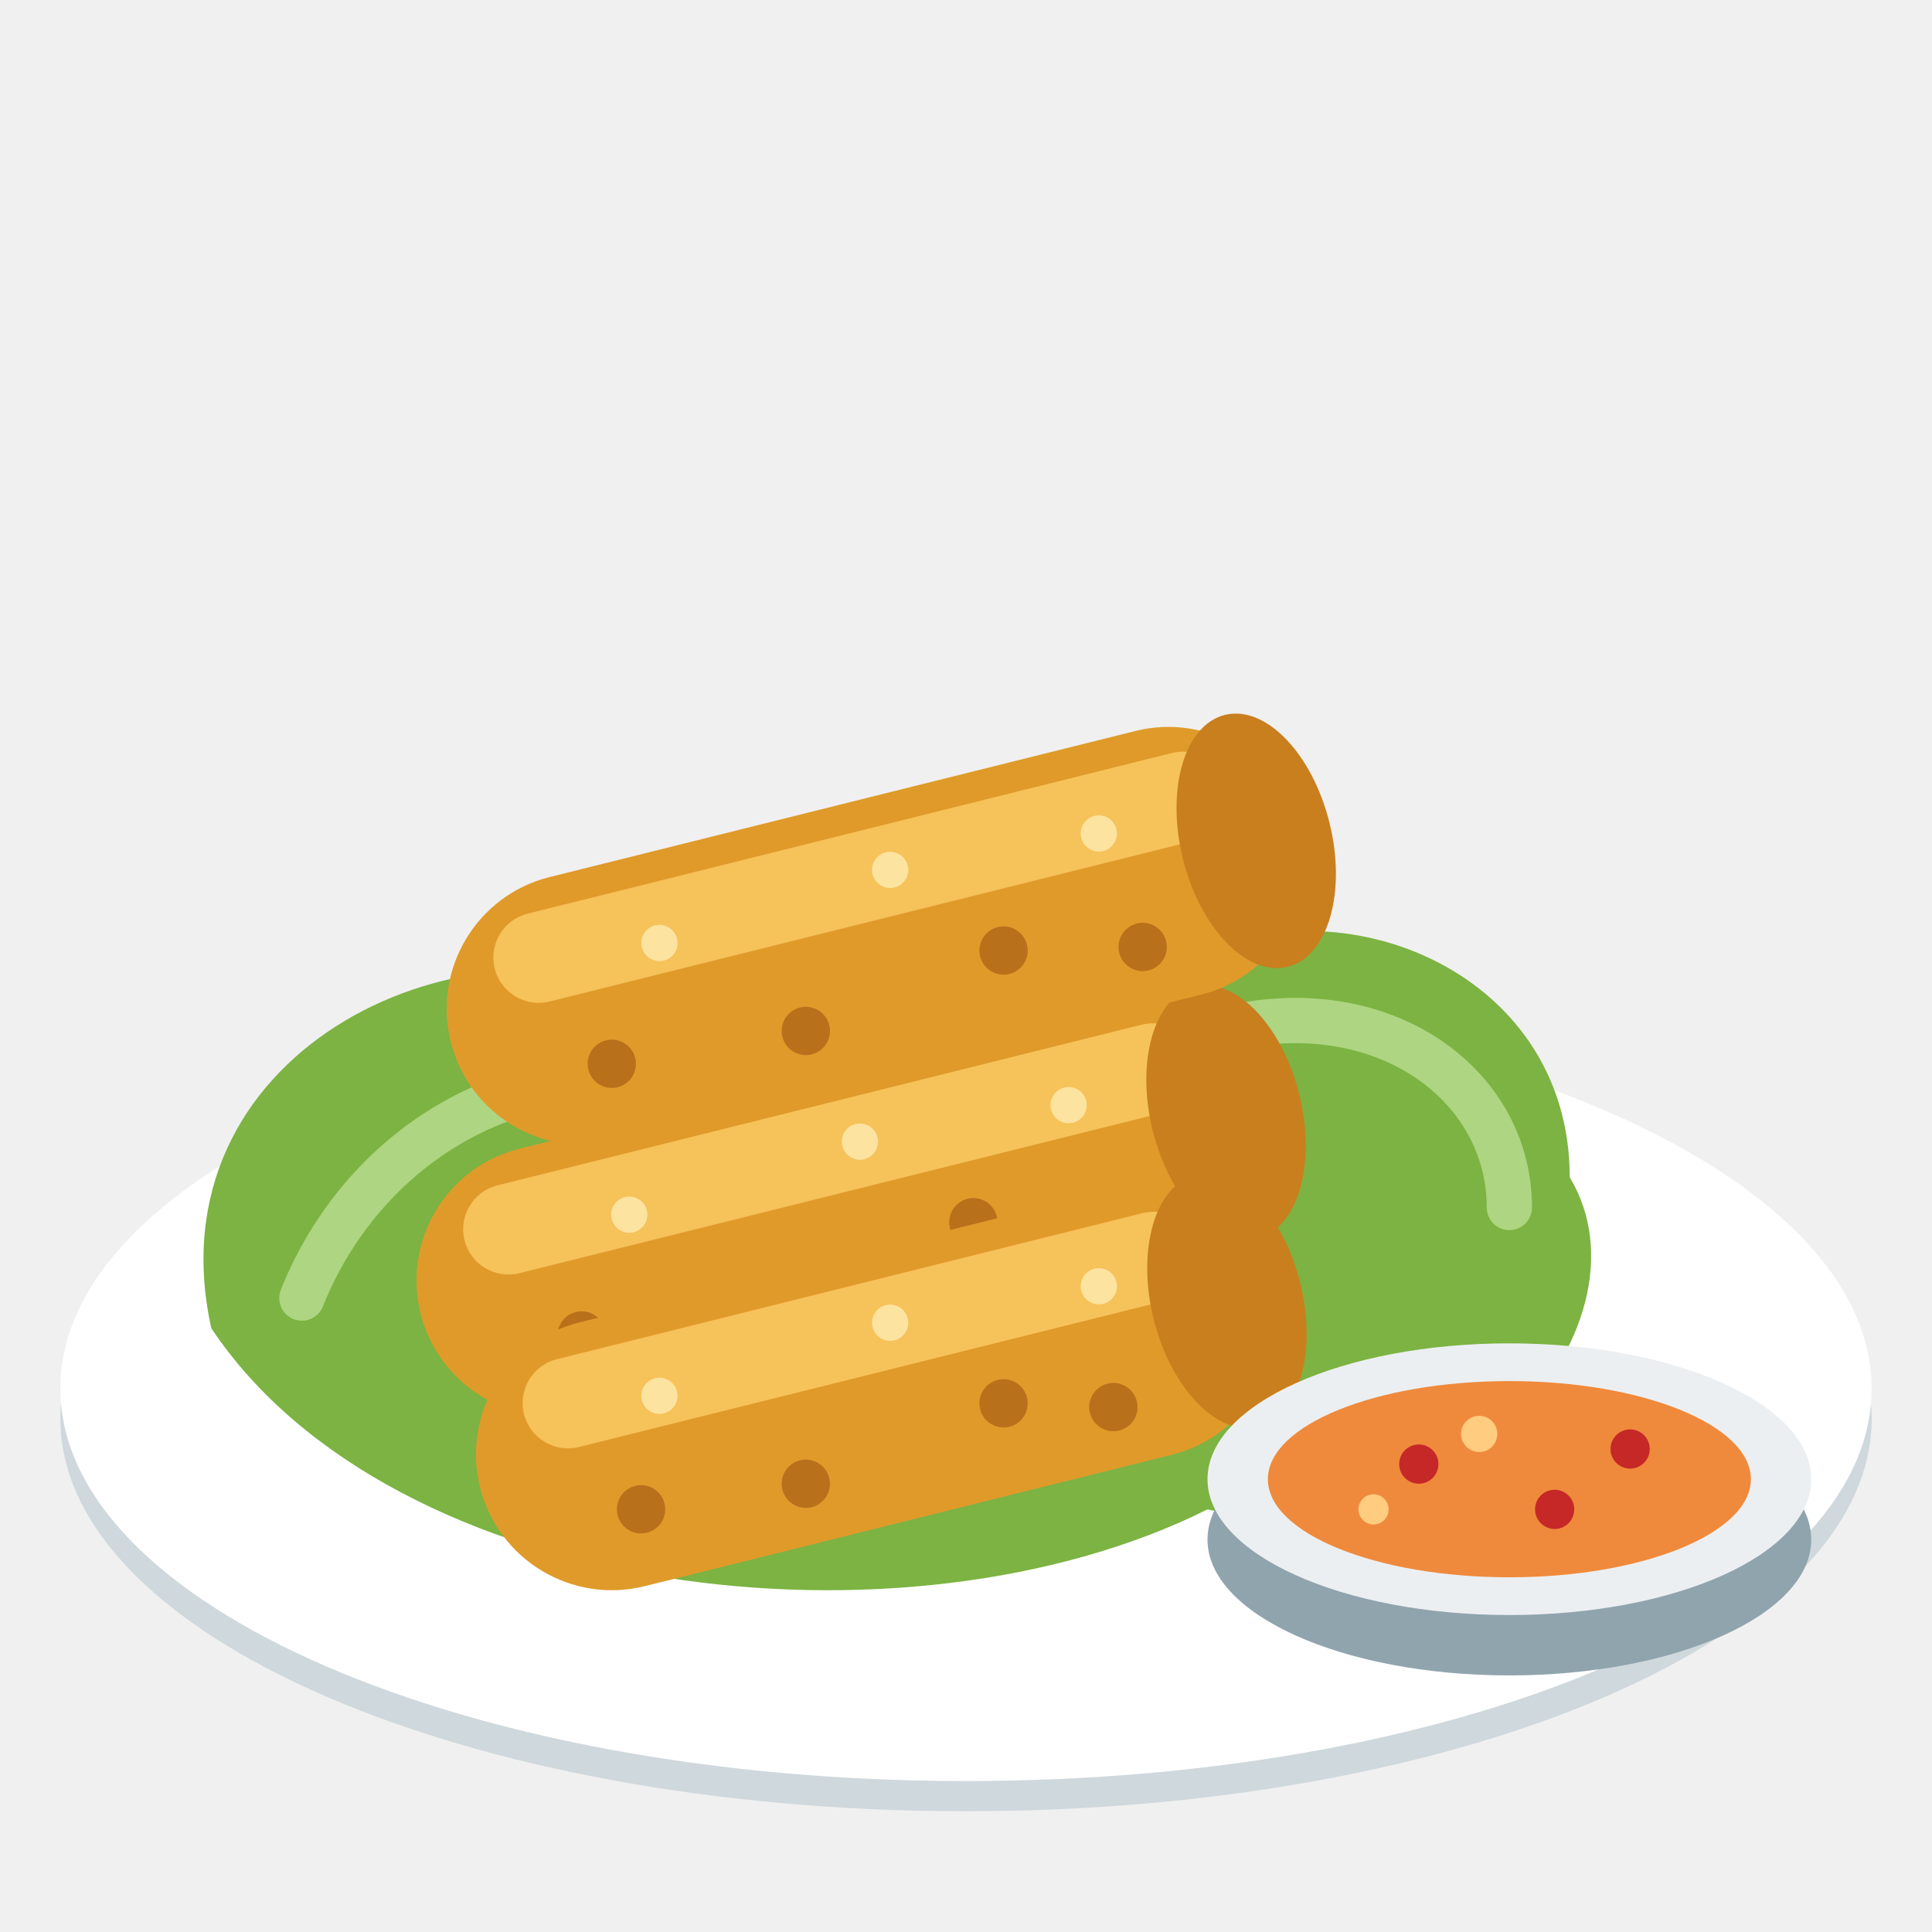
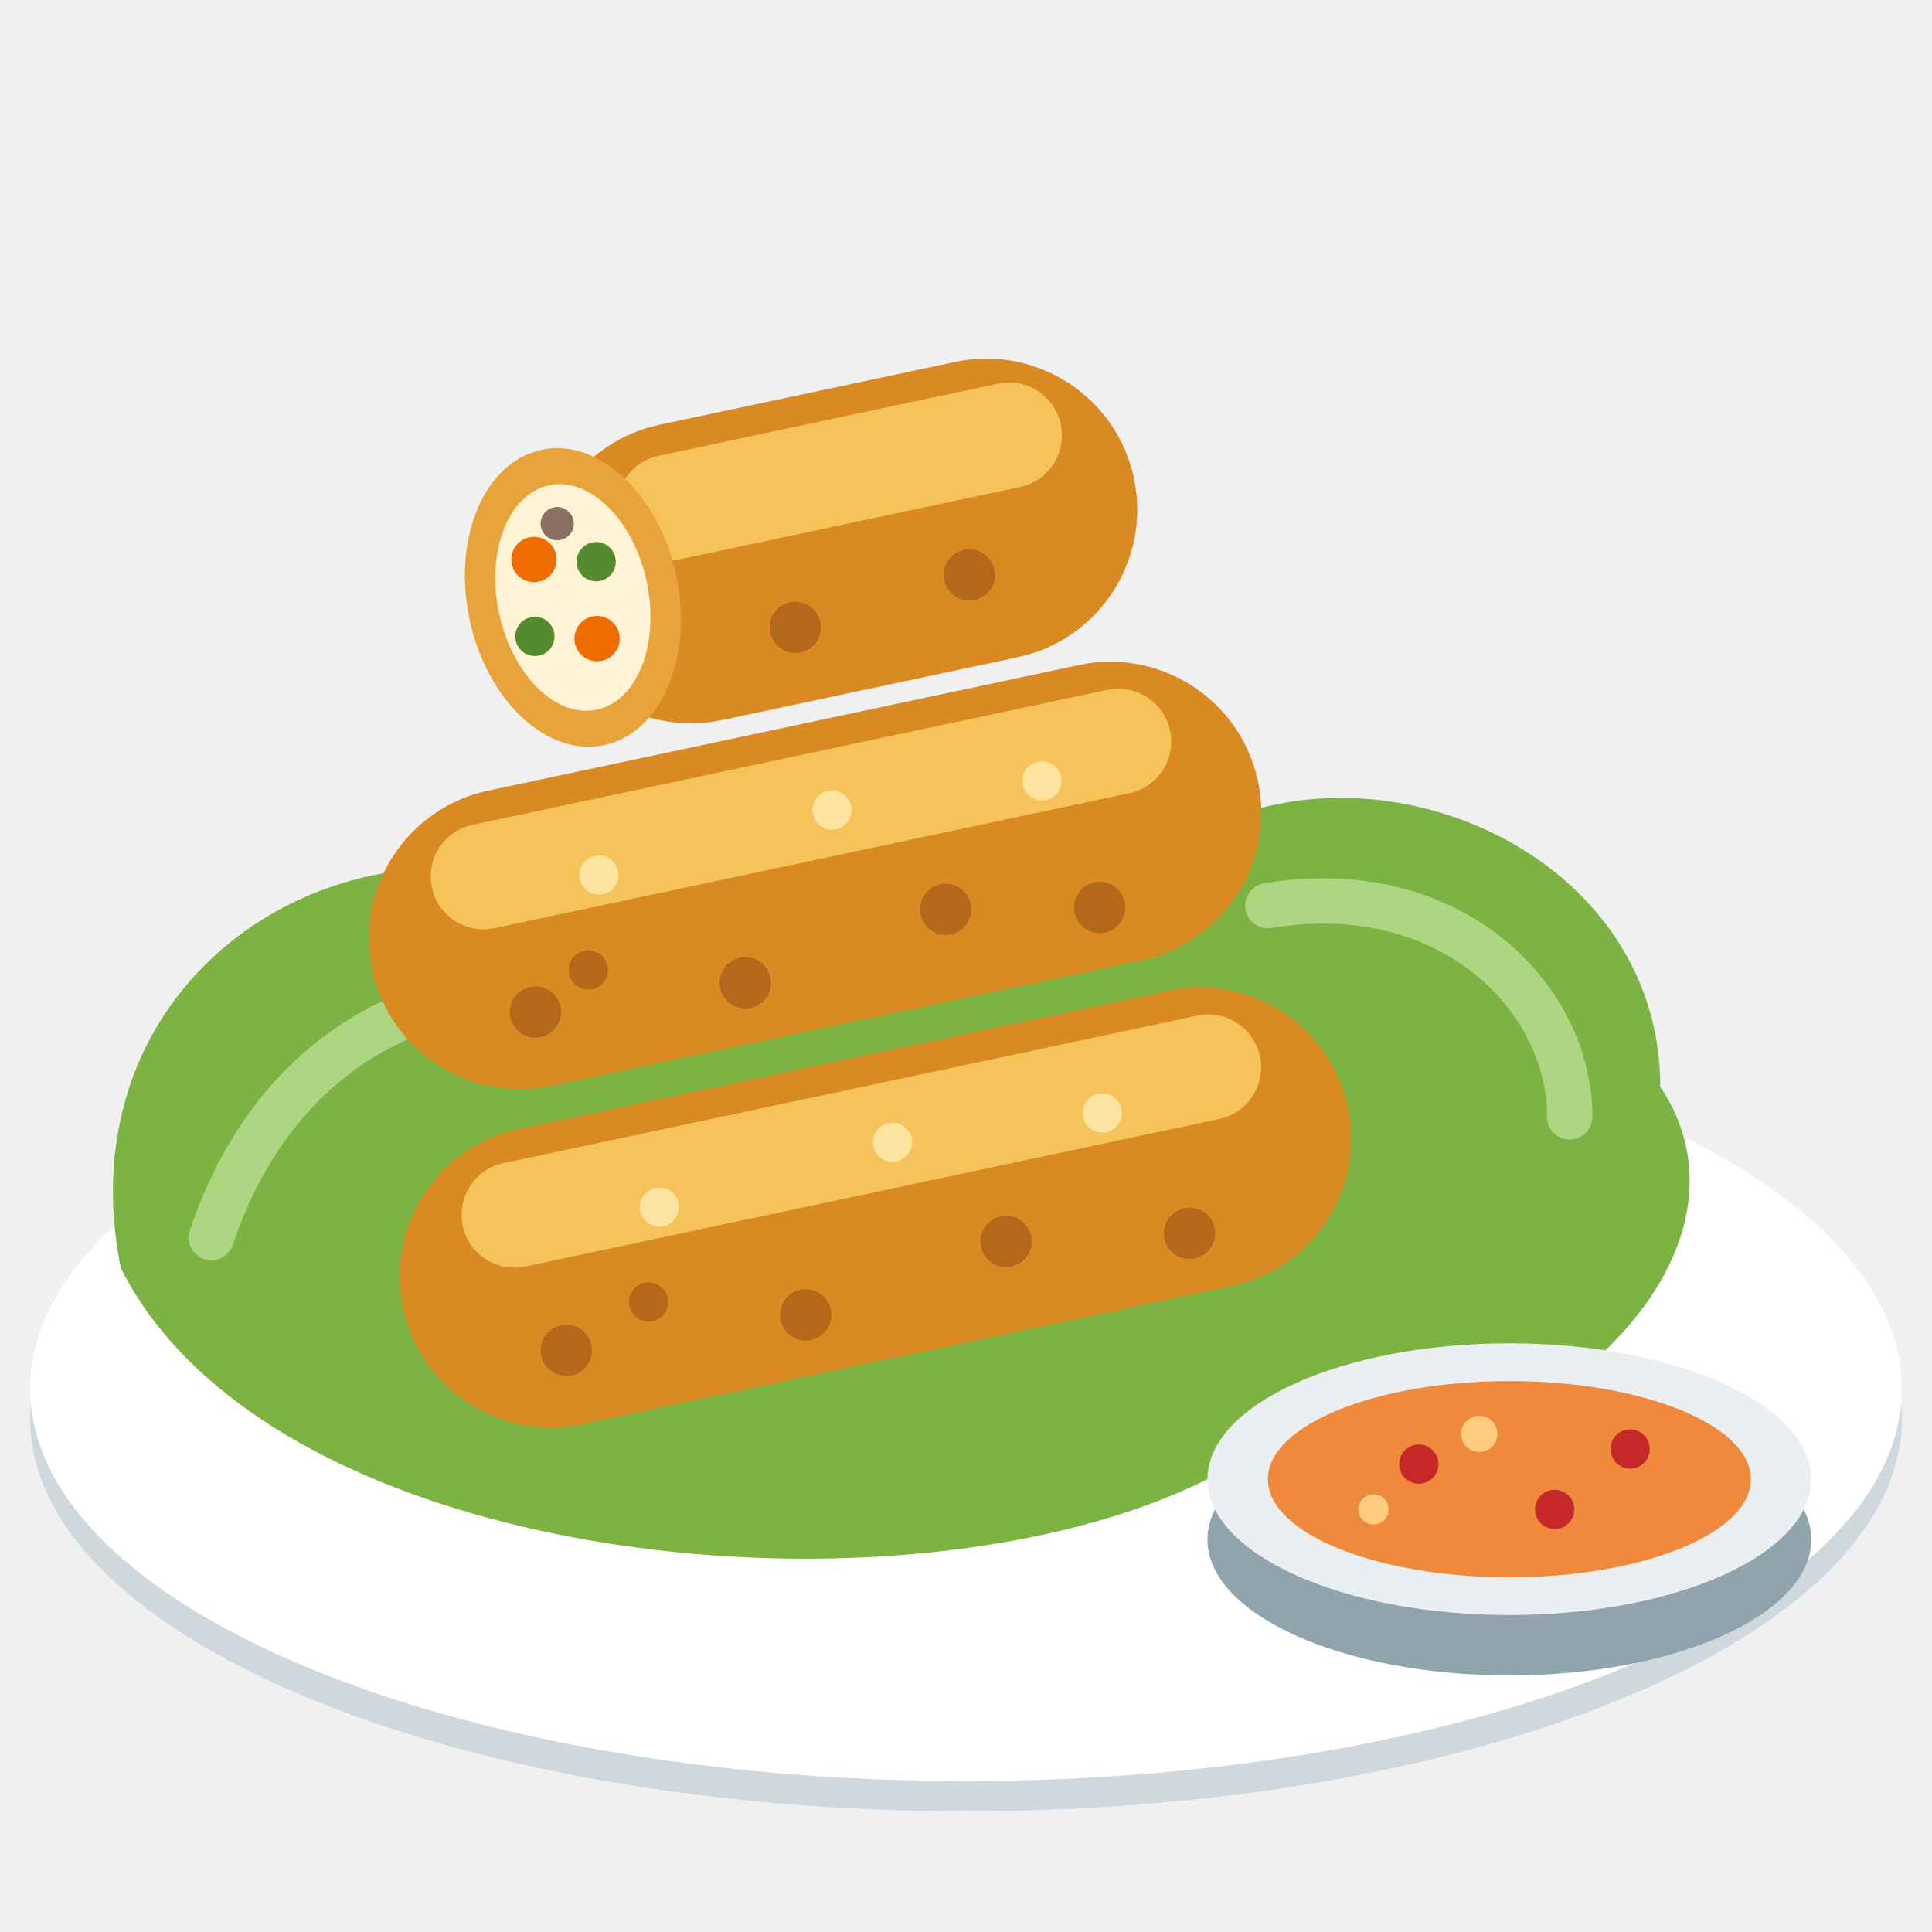
<svg xmlns="http://www.w3.org/2000/svg" viewBox="0 0 128 128">
-   <ellipse cx="64" cy="94" rx="60" ry="26" fill="#cfd8dc" />
-   <ellipse cx="64" cy="92" rx="60" ry="26" fill="#fff" />
-   <path d="M14 88 C10 70 30 60 44 66 C50 56 70 54 78 64 C88 58 104 64 104 78 C110 88 96 104 80 100 C60 110 26 106 14 88 Z" fill="#7cb342" />
-   <path d="M20 86 C24 76 34 70 44 72 M50 68 C58 62 70 64 76 70 M82 68 C92 66 100 72 100 80" fill="none" stroke="#aed581" stroke-width="3" stroke-linecap="round" />
-   <g transform="translate(56 80) rotate(-14)">
-     <rect x="-29.0" y="-9" width="58" height="18" rx="9" fill="#e09a2a" />
-     <rect x="-25.0" y="-7" width="50" height="6" rx="3" fill="#f6c25a" />
-     <g fill="#b8701b">
-       <circle cx="-19.0" cy="4" r="1.6" />
-       <circle cx="-6" cy="5" r="1.6" />
-       <circle cx="8" cy="3" r="1.6" />
-       <circle cx="17.0" cy="5" r="1.6" />
+   <ellipse cx="64" cy="94" rx="62" ry="26" fill="#cfd8dc" />
+   <ellipse cx="64" cy="92" rx="62" ry="26" fill="#fff" />
+   <path d="M8 84 C4 64 24 52 40 60 C46 46 70 44 78 56 C90 48 110 56 110 72 C118 84 100 100 80 98 C60 108 18 104 8 84 Z" fill="#7cb342" />
+   <path d="M14 82 C18 70 28 64 40 66 M48 60 C56 52 70 54 76 62 M84 60 C96 58 104 66 104 74" fill="none" stroke="#aed581" stroke-width="3" stroke-linecap="round" />
+   <g transform="translate(54 58) rotate(-12)">
+     <rect x="-30.0" y="-10" width="60" height="20" rx="10" fill="#d98a22" />
+     <rect x="-25.0" y="-8" width="50" height="7" rx="3.5" fill="#f6c25a" />
+     <g fill="#b4691a">
+       <circle cx="-20.0" cy="5" r="1.7" />
+       <circle cx="-6" cy="6" r="1.7" />
+       <circle cx="8" cy="4" r="1.7" />
+       <circle cx="18.0" cy="6" r="1.7" />
+       <circle cx="-16" cy="3" r="1.3" />
    </g>
    <g fill="#fde3a0">
-       <circle cx="-14" cy="-3" r="1.2" />
-       <circle cx="2" cy="-4" r="1.2" />
-       <circle cx="16" cy="-3" r="1.2" />
+       <circle cx="-14" cy="-3" r="1.3" />
+       <circle cx="2" cy="-4" r="1.3" />
+       <circle cx="16" cy="-3" r="1.3" />
    </g>
-     <ellipse cx="26.0" cy="0" rx="5" ry="8.6" fill="#c97f1e" />
  </g>
-   <g transform="translate(58 62) rotate(-14)">
-     <rect x="-29.0" y="-9" width="58" height="18" rx="9" fill="#e09a2a" />
-     <rect x="-25.0" y="-7" width="50" height="6" rx="3" fill="#f6c25a" />
-     <g fill="#b8701b">
-       <circle cx="-19.0" cy="4" r="1.6" />
-       <circle cx="-6" cy="5" r="1.6" />
-       <circle cx="8" cy="3" r="1.6" />
-       <circle cx="17.0" cy="5" r="1.6" />
+   <g transform="translate(58 80) rotate(-12)">
+     <rect x="-32.0" y="-10" width="64" height="20" rx="10" fill="#d98a22" />
+     <rect x="-27.0" y="-8" width="54" height="7" rx="3.5" fill="#f6c25a" />
+     <g fill="#b4691a">
+       <circle cx="-22.0" cy="5" r="1.7" />
+       <circle cx="-6" cy="6" r="1.7" />
+       <circle cx="8" cy="4" r="1.7" />
+       <circle cx="20.0" cy="6" r="1.7" />
+       <circle cx="-16" cy="3" r="1.3" />
    </g>
    <g fill="#fde3a0">
-       <circle cx="-14" cy="-3" r="1.2" />
-       <circle cx="2" cy="-4" r="1.2" />
-       <circle cx="16" cy="-3" r="1.2" />
+       <circle cx="-14" cy="-3" r="1.3" />
+       <circle cx="2" cy="-4" r="1.3" />
+       <circle cx="16" cy="-3" r="1.3" />
    </g>
-     <ellipse cx="26.0" cy="0" rx="5" ry="8.6" fill="#c97f1e" />
  </g>
-   <g transform="translate(58 92) rotate(-14)">
-     <rect x="-27.0" y="-9" width="54" height="18" rx="9" fill="#e09a2a" />
-     <rect x="-23.0" y="-7" width="46" height="6" rx="3" fill="#f6c25a" />
-     <g fill="#b8701b">
-       <circle cx="-17.0" cy="4" r="1.6" />
-       <circle cx="-6" cy="5" r="1.6" />
-       <circle cx="8" cy="3" r="1.6" />
-       <circle cx="15.0" cy="5" r="1.6" />
+   <g transform="translate(36 40) rotate(-12)">
+     <rect x="0" y="-10" width="40" height="20" rx="10" fill="#d98a22" />
+     <rect x="6" y="-8" width="30" height="7" rx="3.5" fill="#f6c25a" />
+     <g fill="#b4691a">
+       <circle cx="16" cy="5" r="1.7" />
+       <circle cx="28" cy="4" r="1.7" />
    </g>
-     <g fill="#fde3a0">
-       <circle cx="-14" cy="-3" r="1.2" />
-       <circle cx="2" cy="-4" r="1.2" />
-       <circle cx="16" cy="-3" r="1.2" />
+     <ellipse cx="2" cy="0" rx="7" ry="10" fill="#e8a33a" />
+     <ellipse cx="2" cy="0" rx="5" ry="7.6" fill="#fff3d6" />
+     <g fill="#ef6c00">
+       <circle cx="0" cy="-3" r="1.5" />
+       <circle cx="3" cy="3" r="1.5" />
    </g>
-     <ellipse cx="24.0" cy="0" rx="5" ry="8.6" fill="#c97f1e" />
+     <g fill="#558b2f">
+       <circle cx="4" cy="-2" r="1.3" />
+       <circle cx="-1" cy="2" r="1.3" />
+     </g>
+     <circle cx="2" cy="-5" r="1.1" fill="#8d6e63" />
  </g>
  <g transform="translate(100 98)">
    <ellipse cx="0" cy="4" rx="20" ry="9" fill="#90a4ae" />
    <ellipse cx="0" cy="0" rx="20" ry="9" fill="#eceff1" />
    <ellipse cx="0" cy="0" rx="16" ry="6.5" fill="#ef8a3c" />
    <g fill="#c62828">
      <circle cx="-6" cy="-1" r="1.3" />
      <circle cx="3" cy="2" r="1.3" />
      <circle cx="8" cy="-2" r="1.3" />
    </g>
    <g fill="#ffcc80">
      <circle cx="-2" cy="-3" r="1.2" />
      <circle cx="-9" cy="2" r="1" />
    </g>
  </g>
</svg>
